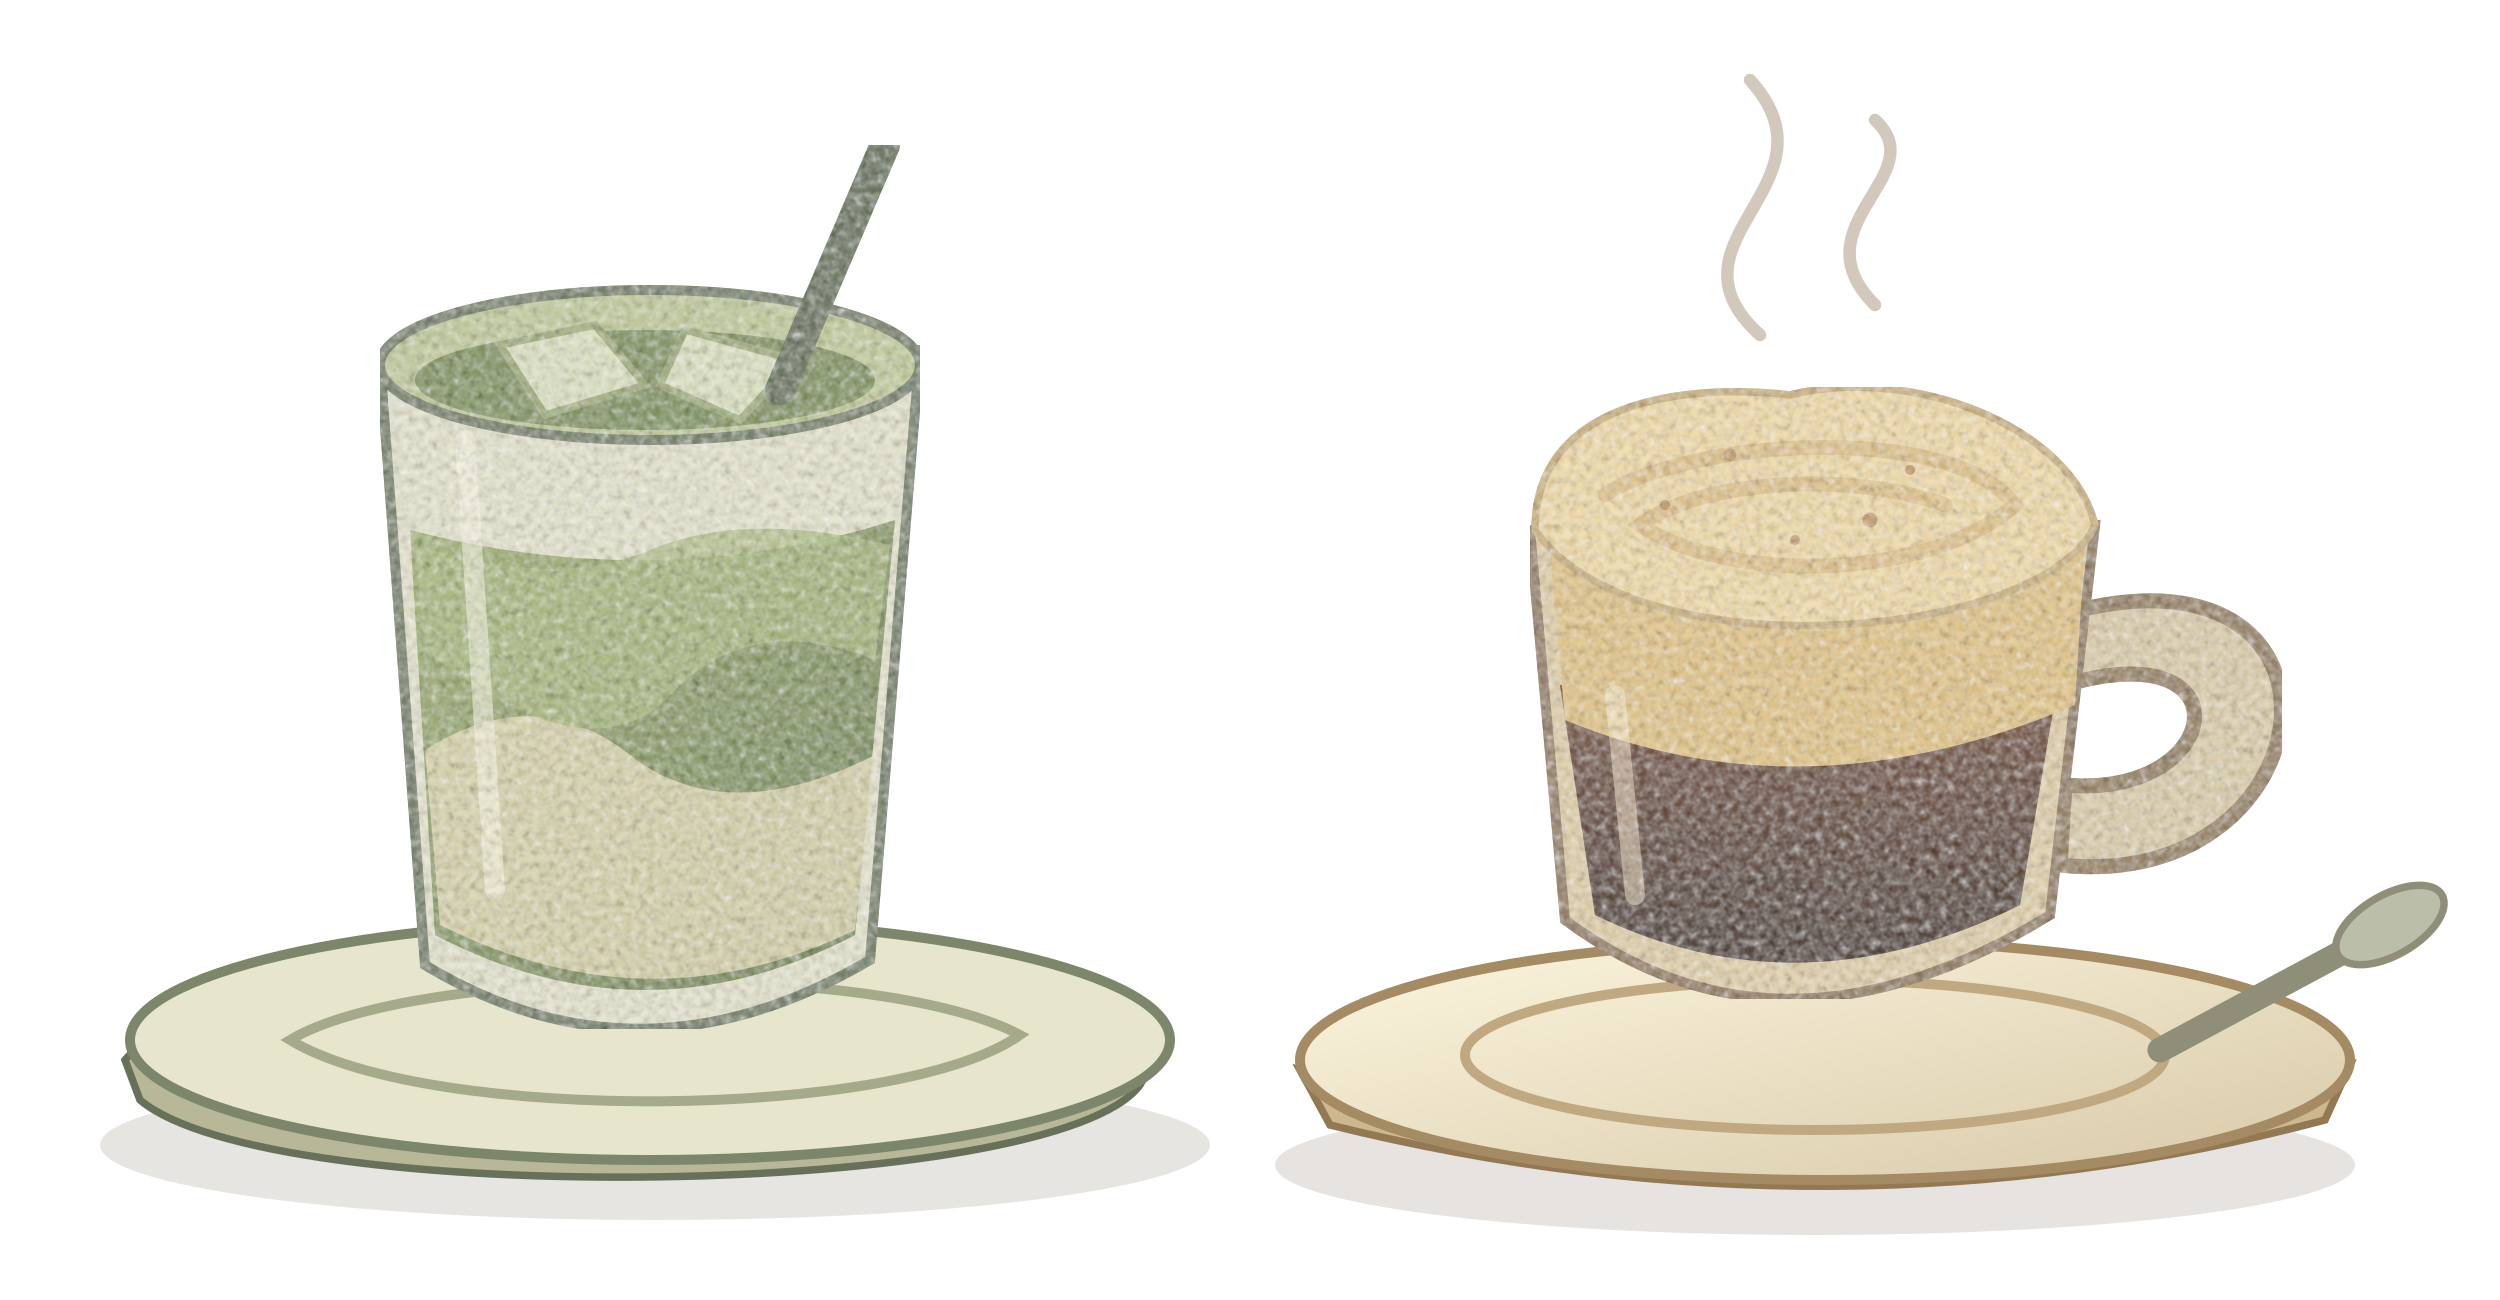
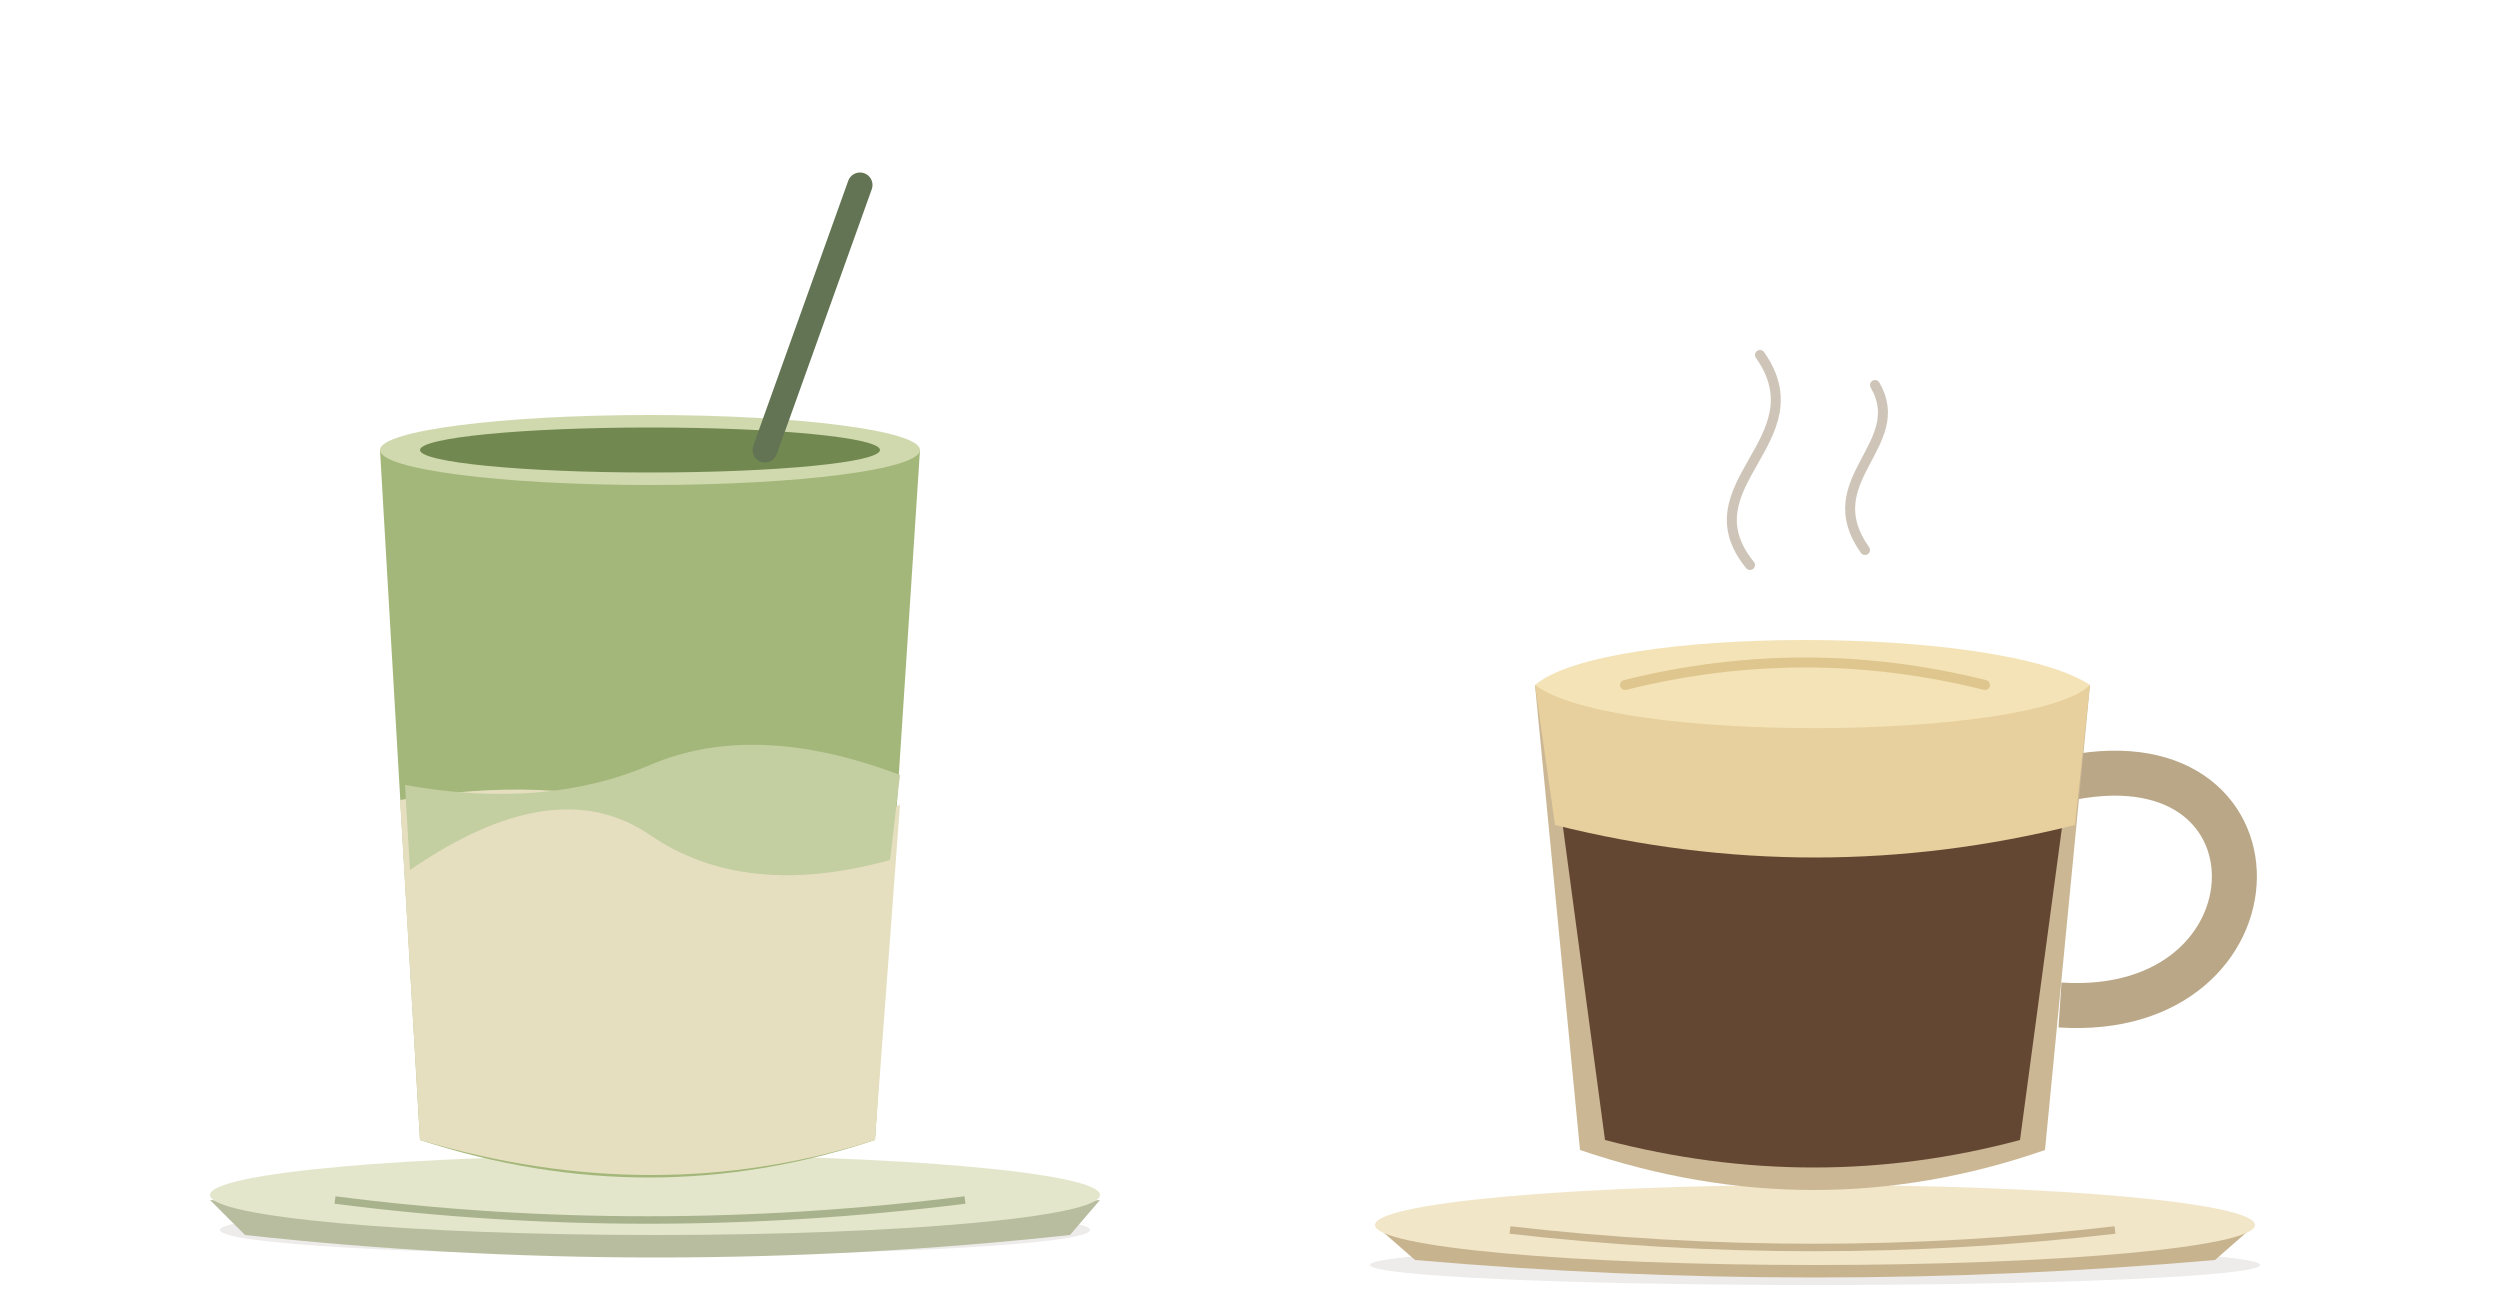
<svg xmlns="http://www.w3.org/2000/svg" width="500" height="260" viewBox="0 0 500 260">
-   <defs>
-     <linearGradient id="matcha" x1="0" y1="0" x2="1" y2="1">
-       <stop stop-color="#a8b878" />
-       <stop offset="1" stop-color="#708451" />
-     </linearGradient>
-     <linearGradient id="coffee" x1="0" y1="0" x2="0" y2="1">
-       <stop stop-color="#805337" />
-       <stop offset="1" stop-color="#493326" />
-     </linearGradient>
-     <linearGradient id="ceramic" x1="0" y1="0" x2="1" y2="1">
-       <stop stop-color="#fcf6df" />
-       <stop offset="1" stop-color="#d8c9a8" />
-     </linearGradient>
-     <filter id="grain" x="0" y="0" width="100%" height="100%">
-       <feTurbulence type="fractalNoise" baseFrequency=".65" numOctaves="2" seed="12" result="noise" />
-       <feColorMatrix in="noise" type="saturate" values="0" />
-       <feComposite in2="SourceGraphic" operator="in" result="texture" />
-       <feBlend in="SourceGraphic" in2="texture" mode="soft-light" />
-     </filter>
-   </defs>
-   <g fill="none" stroke="#a69277" stroke-width="2.5" stroke-linecap="round" opacity=".5">
-     <path d="M352 67C331 48 369 37 350 16M375 61C359 45 387 35 375 24" />
+   <g fill="none" stroke="#9d8c72" stroke-width="2" stroke-linecap="round" opacity=".5">
+     <path d="M350 113C337 97 364 88 352 71M373 110C363 96 382 89 375 77" />
  </g>
-   <ellipse cx="131" cy="229" rx="111" ry="15" fill="#493621" opacity=".13" />
-   <path d="M25 212C46 187 200 183 233 208L228 217C211 240 54 242 28 220Z" fill="#b8b798" stroke="#677159" stroke-width="1.5" />
-   <ellipse cx="130" cy="208" rx="104" ry="24" fill="#e7e6cc" stroke="#7c866b" stroke-width="2" />
-   <path d="M58 208C83 193 176 192 204 207C180 224 86 225 58 208Z" fill="none" stroke="#a5ab8a" stroke-width="2" />
-   <g filter="url(#grain)">
-     <path d="M76 72L85 193Q128 219 174 192L184 70Z" fill="#e9e8d1" stroke="#78846c" stroke-width="2" />
-     <path d="M82 106L87 187Q129 209 171 187L179 104Q132 119 82 106Z" fill="url(#matcha)" />
-     <path d="M85 150Q107 136 126 151T175 151L171 186Q130 206 88 185Z" fill="#e7dfba" opacity=".85" />
-     <path d="M83 109Q111 118 130 110T178 109L175 132Q150 122 134 139T85 130Z" fill="#afbf83" opacity=".8" />
-     <ellipse cx="130" cy="73" rx="54" ry="15" fill="#c4cf9e" stroke="#78846c" stroke-width="2" />
-     <ellipse cx="129" cy="76" rx="46" ry="10" fill="#82965c" />
-     <g fill="#e0e6c5" stroke="#a4b17f" stroke-width="1.5">
-       <path d="M100 69L119 65L129 77L109 83Z" />
-       <path d="M137 66L159 72L148 84L132 77Z" />
-     </g>
-     <path d="M93 88L99 178" fill="none" stroke="#fffbea" stroke-width="4" opacity=".6" stroke-linecap="round" />
-     <path d="M156 78L177 29" fill="none" stroke="#69765c" stroke-width="6" stroke-linecap="round" />
-   </g>
-   <ellipse cx="363" cy="233" rx="108" ry="14" fill="#493621" opacity=".14" />
-   <path d="M260 214Q362 245 470 213L465 224Q367 250 266 225Z" fill="#cdb78f" stroke="#927954" stroke-width="1.5" />
-   <ellipse cx="365" cy="212" rx="105" ry="24" fill="url(#ceramic)" stroke="#a58b64" stroke-width="2" />
-   <ellipse cx="363" cy="211" rx="70" ry="15" fill="none" stroke="#c0a981" stroke-width="2" />
-   <g filter="url(#grain)">
-     <path d="M412 123C475 105 467 179 412 173L413 157C445 160 450 126 413 137Z" fill="#e0d2ae" stroke="#998362" stroke-width="3" />
-     <path d="M306 106L313 184Q356 216 410 183L419 105Z" fill="#e4d3ac" stroke="#978064" stroke-width="2" />
-     <path d="M312 137L319 183Q360 203 404 181L412 134Z" fill="url(#coffee)" />
-     <path d="M310 110L313 144Q361 164 415 141L417 108Z" fill="#e6c887" />
-     <path d="M307 106C307 78 342 77 358 79C382 73 414 85 419 105C409 128 327 135 307 106Z" fill="#f5dfaa" stroke="#cfb581" stroke-width="1.5" />
-     <path d="M321 99C337 88 390 84 403 101C386 116 346 117 328 105C340 96 370 94 389 101" fill="none" stroke="#e4c68c" stroke-width="3" stroke-linecap="round" />
-     <path d="M323 139L327 179" fill="none" stroke="#fff6dc" stroke-width="4" opacity=".55" stroke-linecap="round" />
-     <g fill="#aa7a43" opacity=".6">
-       <circle cx="346" cy="91" r="1.3" />
-       <circle cx="374" cy="104" r="1.5" />
-       <circle cx="382" cy="94" r="1" />
-       <circle cx="359" cy="108" r="1" />
-       <circle cx="333" cy="101" r="1" />
-     </g>
-   </g>
-   <path d="M432 210L473 188" stroke="#8f8f79" stroke-width="5" stroke-linecap="round" />
-   <ellipse cx="478" cy="185" rx="12" ry="6" transform="rotate(-30 478 185)" fill="#bbbfaa" stroke="#8f8f79" stroke-width="1.5" />
+   <ellipse cx="131" cy="246" rx="87" ry="5" fill="#513b2c" opacity=".1" />
+   <path d="M42 240Q130 248 220 240L214 247Q131 256 49 247Z" fill="#b8bd9f" />
+   <ellipse cx="131" cy="239" rx="89" ry="8" fill="#e4e6cb" />
+   <path d="M67 240Q129 248 193 240" fill="none" stroke="#a8b38e" stroke-width="1.5" />
+   <path d="M76 90L84 228Q130 243 175 228L184 90Z" fill="#a4b77a" />
+   <path d="M80 160Q109 155 133 162T180 161L175 228Q131 242 84 228Z" fill="#e5dfbf" />
+   <path d="M81 157Q109 162 130 153T180 155L178 172Q149 180 130 167T82 174Z" fill="#c3cea1" />
+   <ellipse cx="130" cy="90" rx="54" ry="7" fill="#d0d9ae" />
+   <ellipse cx="130" cy="90" rx="46" ry="4.5" fill="#718950" />
+   <path d="M153 90L172 37" fill="none" stroke="#637454" stroke-width="5" stroke-linecap="round" />
+   <ellipse cx="363" cy="253" rx="89" ry="4" fill="#513b2c" opacity=".1" />
+   <path d="M275 245Q363 252 451 245L443 252Q363 259 283 252Z" fill="#c7b48f" />
+   <ellipse cx="363" cy="245" rx="88" ry="8" fill="#f2e6c9" />
+   <path d="M302 246Q363 253 423 246" fill="none" stroke="#c7b48f" stroke-width="1.5" />
+   <path d="M412 156C459 145 458 204 412 201" fill="none" stroke="#baa787" stroke-width="9" />
+   <path d="M307 137L316 230Q363 246 409 230L418 137Z" fill="#cbb794" />
+   <path d="M312 161L321 228Q363 239 404 228L413 161Z" fill="#634733" />
+   <path d="M307 137L311 165Q363 178 415 165L418 137Z" fill="#e7d09d" />
+   <path d="M307 137C321 125 400 125 418 137C407 148 323 149 307 137Z" fill="#f4e3b6" />
+   <path d="M325 137Q361 128 397 137" fill="none" stroke="#dfc68f" stroke-width="2" stroke-linecap="round" />
</svg>
